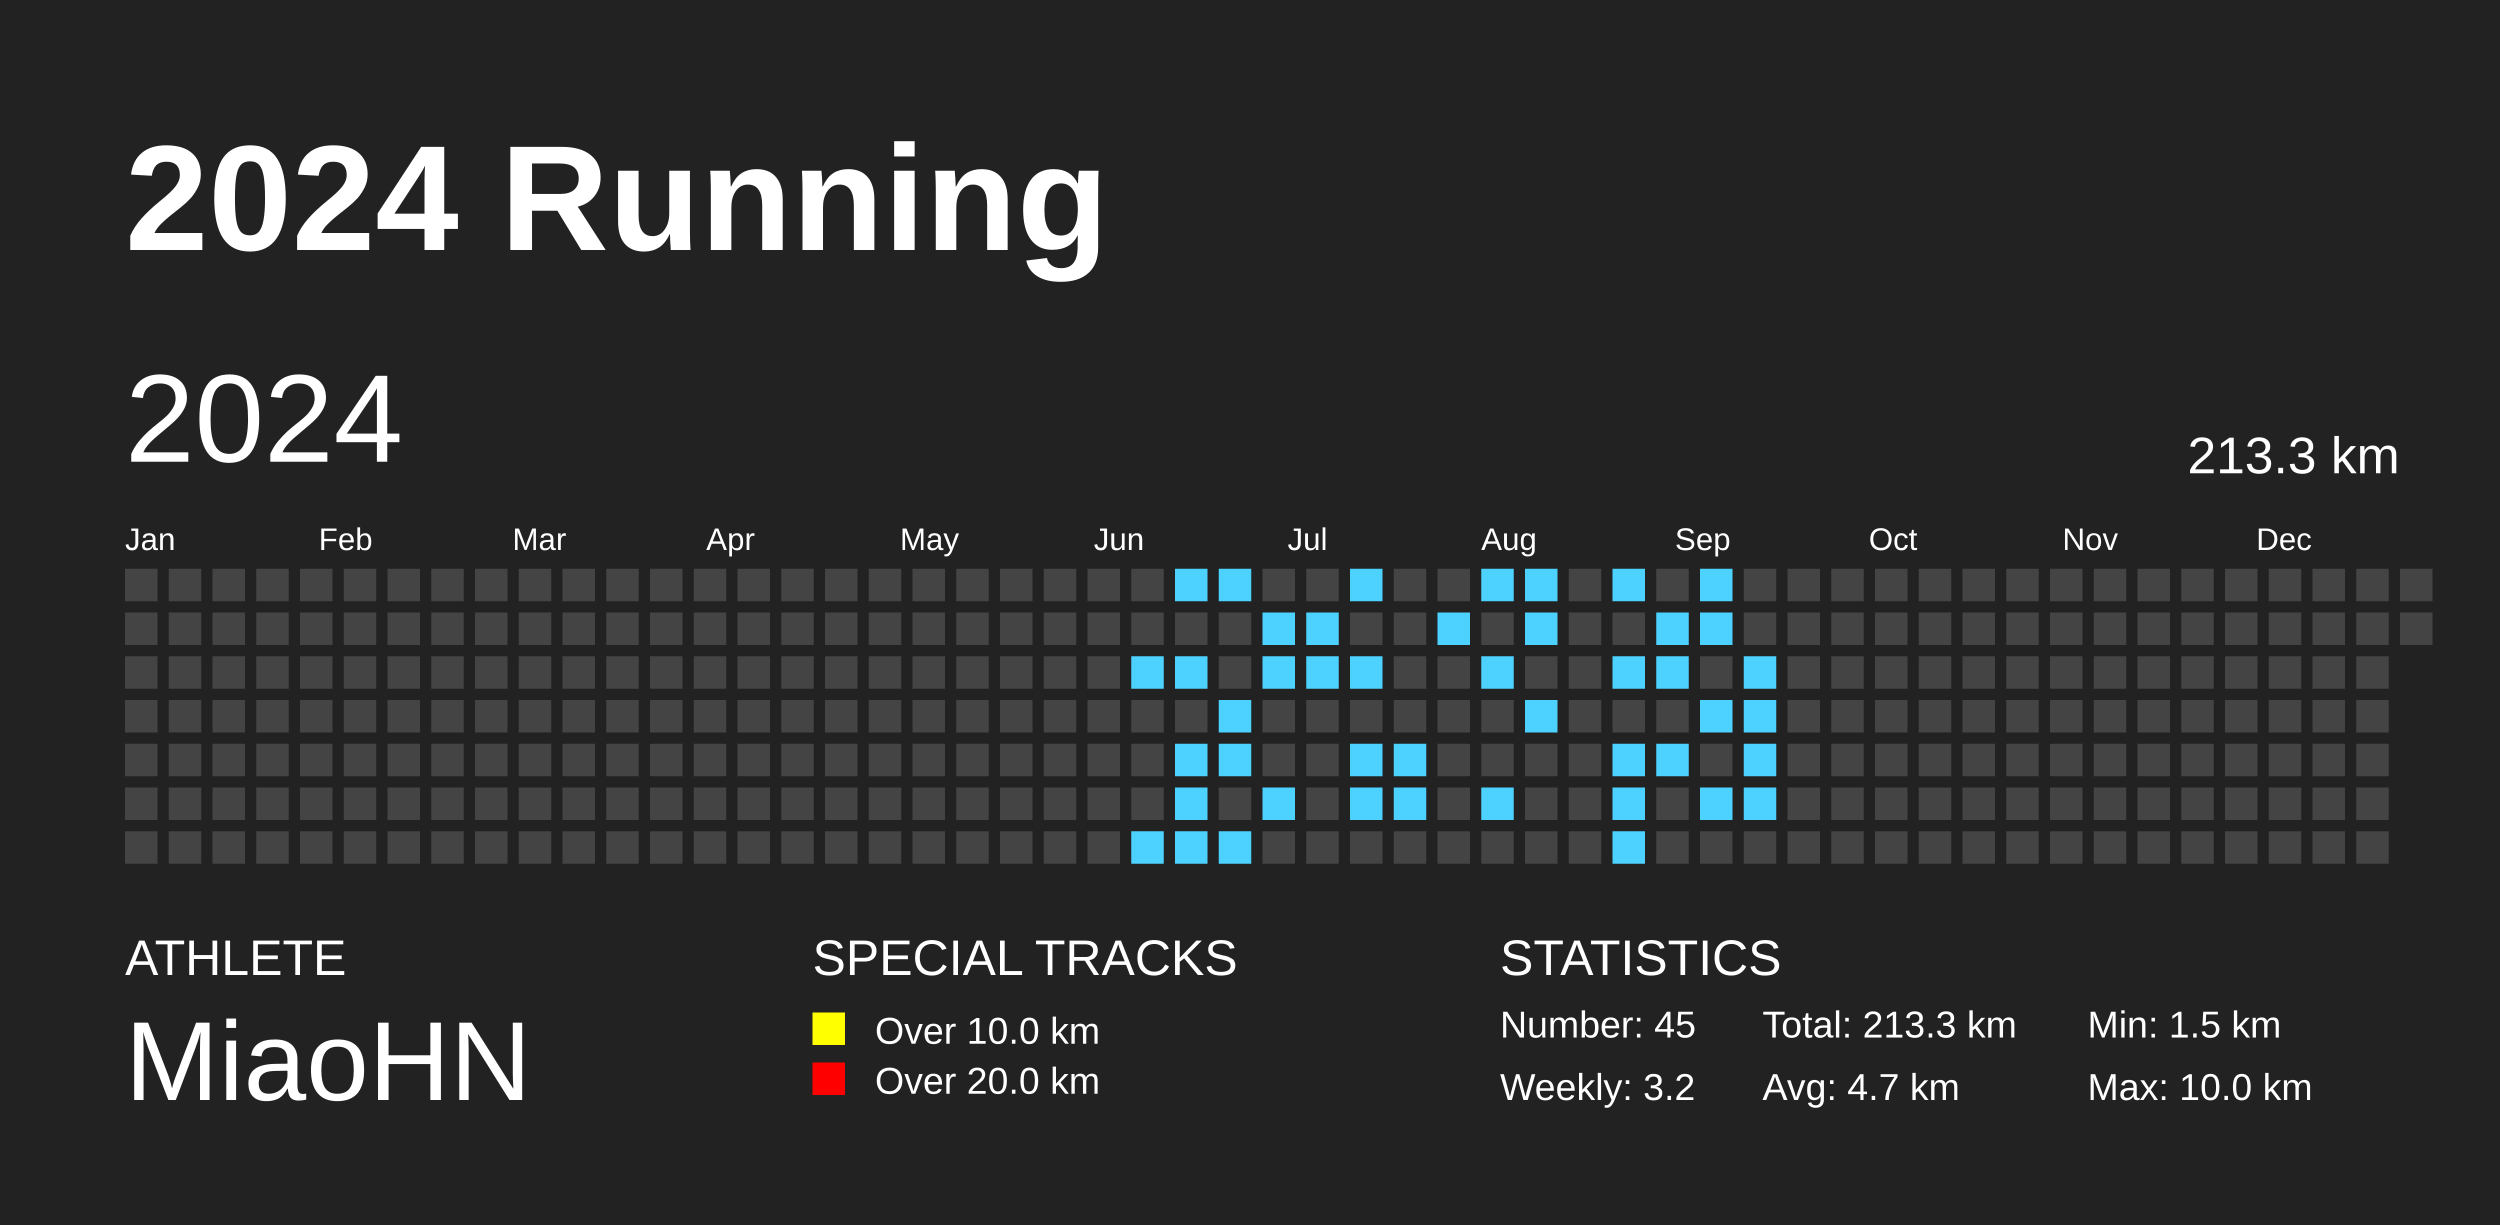
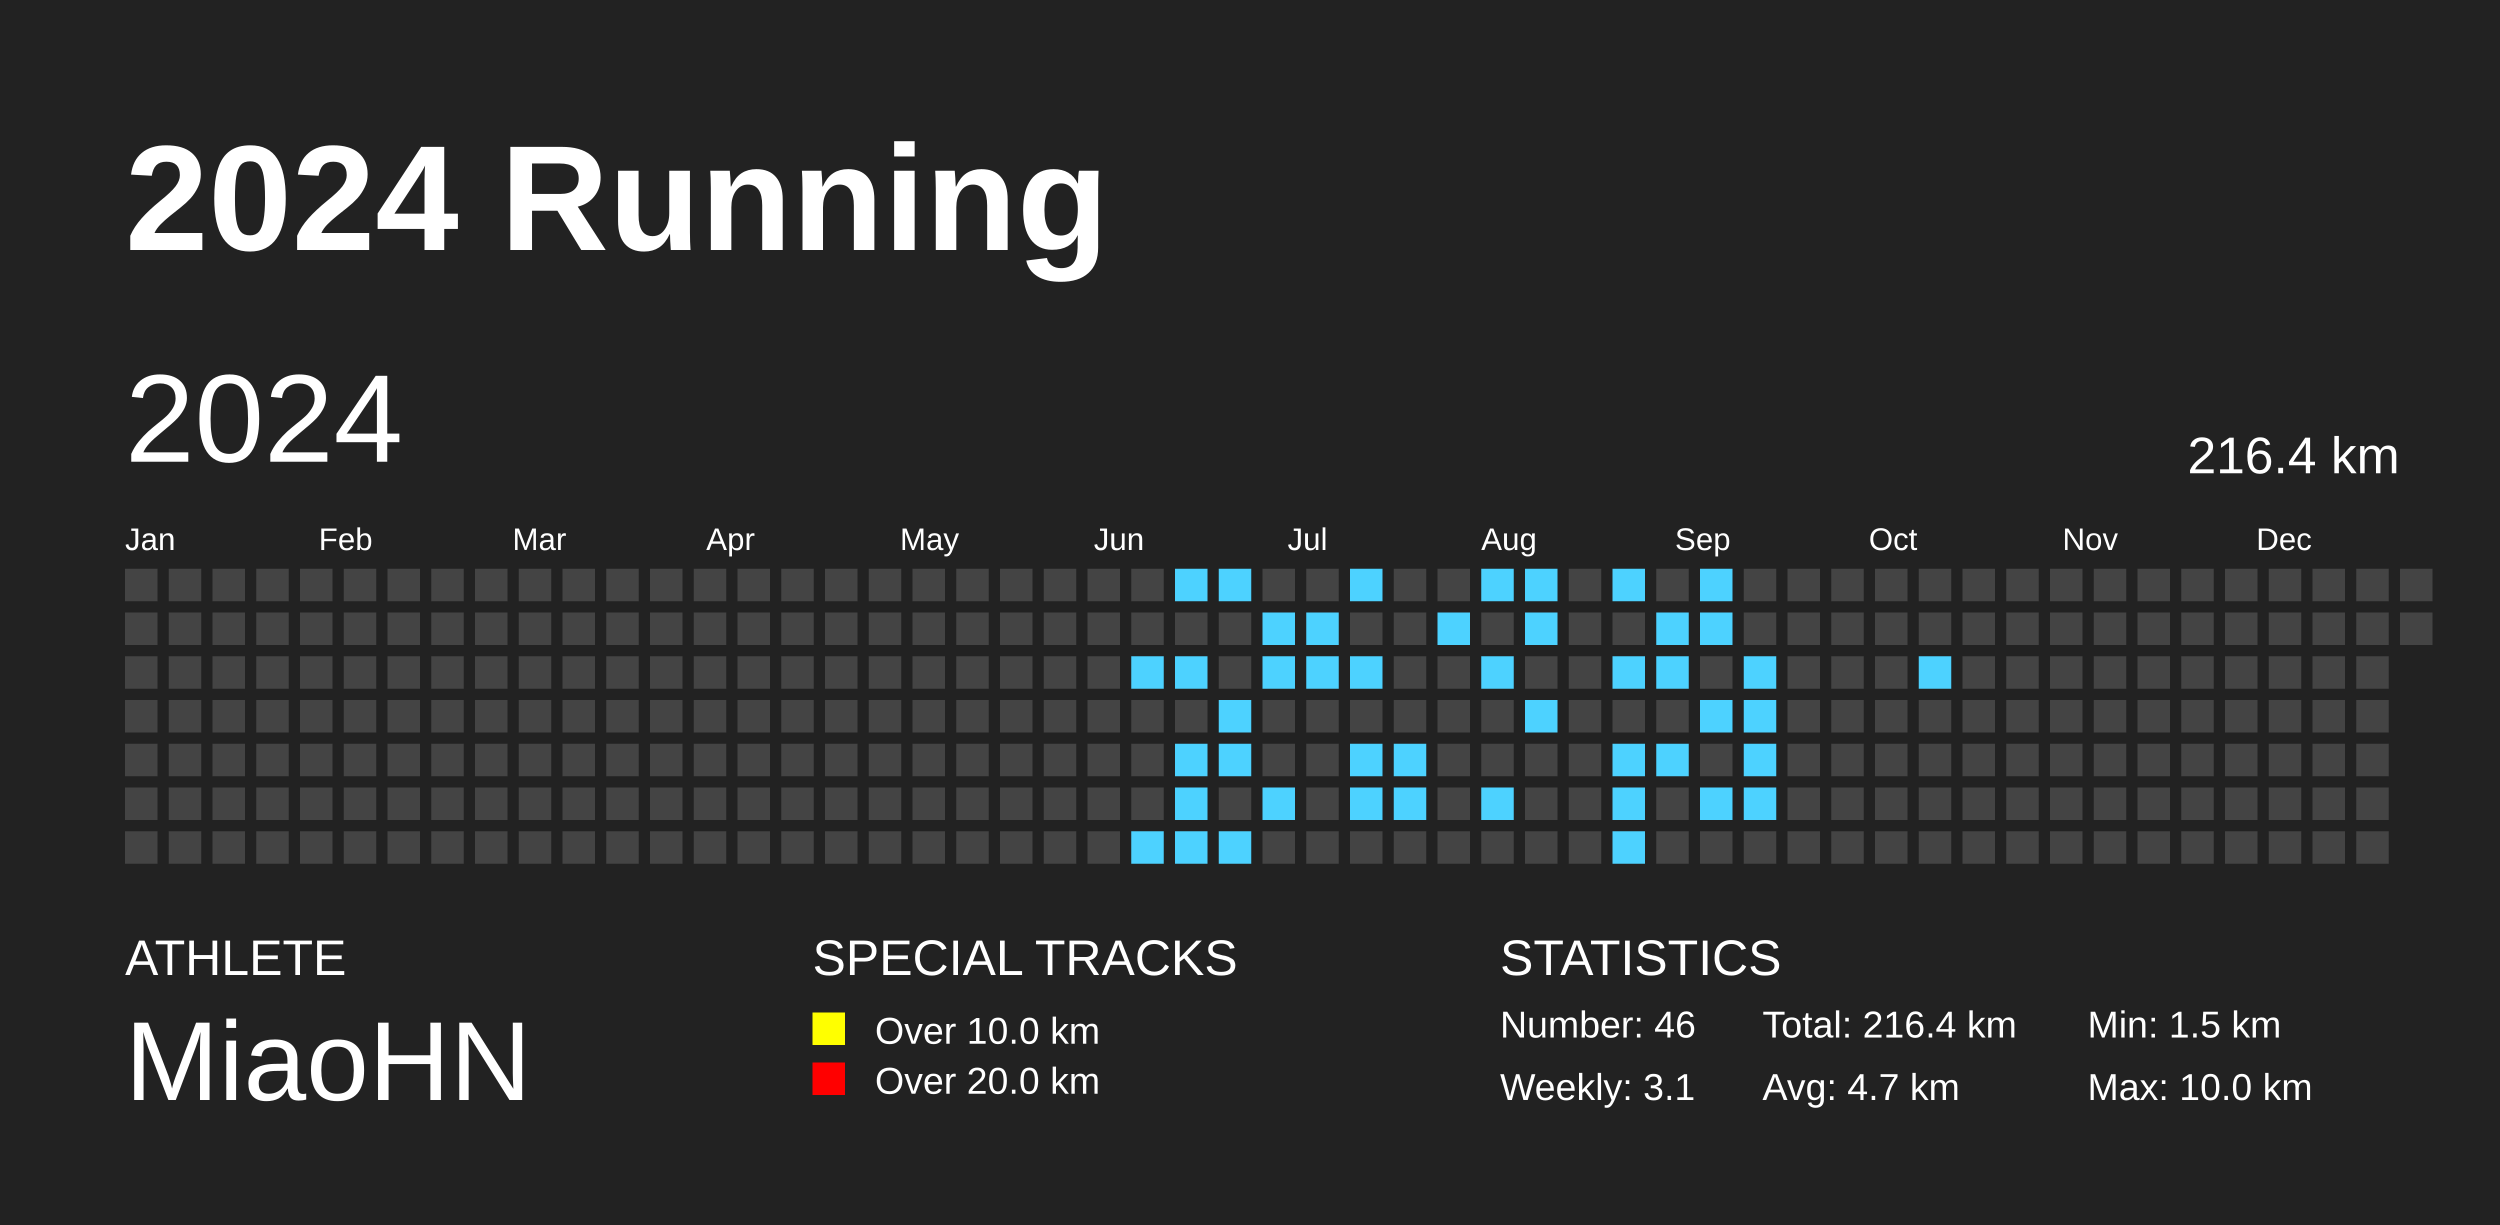
<svg xmlns="http://www.w3.org/2000/svg" baseProfile="full" height="98mm" version="1.1" viewBox="0,0,200,98" width="200mm">
  <defs />
  <rect fill="#222222" height="98" width="200" x="0" y="0" />
  <text fill="#FFFFFF" style="font-size:12px; font-family:Arial; font-weight:bold;" x="10" y="20">2024 Running</text>
  <text fill="#FFFFFF" style="font-size:4px; font-family:Arial" x="10" y="78">ATHLETE</text>
  <text fill="#FFFFFF" style="font-size:9px; font-family:Arial" x="10" y="88">MiaoHN</text>
  <text fill="#FFFFFF" style="font-size:4px; font-family:Arial" x="65" y="78">SPECIAL TRACKS</text>
  <rect fill="yellow" height="2.6" width="2.6" x="65" y="81" />
  <text fill="#FFFFFF" style="font-size:3px; font-family:Arial" x="70" y="83.5">Over 10.0 km</text>
  <rect fill="red" height="2.6" width="2.6" x="65" y="85" />
  <text fill="#FFFFFF" style="font-size:3px; font-family:Arial" x="70" y="87.5">Over 20.0 km</text>
  <text fill="#FFFFFF" style="font-size:4px; font-family:Arial" x="120" y="78">STATISTICS</text>
-   <text fill="#FFFFFF" style="font-size:3px; font-family:Arial" x="120" y="83">Number: 45</text>
-   <text fill="#FFFFFF" style="font-size:3px; font-family:Arial" x="120" y="88">Weekly: 3.2</text>
-   <text fill="#FFFFFF" style="font-size:3px; font-family:Arial" x="141" y="83">Total: 213.3 km</text>
+   <text fill="#FFFFFF" style="font-size:3px; font-family:Arial" x="120" y="83">Number: 46</text>
+   <text fill="#FFFFFF" style="font-size:3px; font-family:Arial" x="120" y="88">Weekly: 3.1</text>
+   <text fill="#FFFFFF" style="font-size:3px; font-family:Arial" x="141" y="83">Total: 216.4 km</text>
  <text fill="#FFFFFF" style="font-size:3px; font-family:Arial" x="141" y="88">Avg: 4.7 km</text>
  <text fill="#FFFFFF" style="font-size:3px; font-family:Arial" x="167" y="83">Min: 1.5 km</text>
  <text fill="#FFFFFF" style="font-size:3px; font-family:Arial" x="167" y="88">Max: 10.0 km</text>
  <text dominant-baseline="hanging" fill="#FFFFFF" style="font-size:10.0px; font-family:Arial;" x="10" y="30">2024</text>
-   <text dominant-baseline="hanging" fill="#FFFFFF" style="font-size:4.125px; font-family:Arial;" x="175" y="35">213.3 km</text>
+   <text dominant-baseline="hanging" fill="#FFFFFF" style="font-size:4.125px; font-family:Arial;" x="175" y="35">216.4 km</text>
  <text fill="#FFFFFF" style="font-size:2.5px; font-family:Arial" x="10.0" y="44">Jan</text>
  <text fill="#FFFFFF" style="font-size:2.5px; font-family:Arial" x="25.5" y="44">Feb</text>
  <text fill="#FFFFFF" style="font-size:2.5px; font-family:Arial" x="41.0" y="44">Mar</text>
  <text fill="#FFFFFF" style="font-size:2.5px; font-family:Arial" x="56.5" y="44">Apr</text>
  <text fill="#FFFFFF" style="font-size:2.5px; font-family:Arial" x="72.0" y="44">May</text>
  <text fill="#FFFFFF" style="font-size:2.5px; font-family:Arial" x="87.5" y="44">Jun</text>
  <text fill="#FFFFFF" style="font-size:2.5px; font-family:Arial" x="103.0" y="44">Jul</text>
  <text fill="#FFFFFF" style="font-size:2.5px; font-family:Arial" x="118.5" y="44">Aug</text>
  <text fill="#FFFFFF" style="font-size:2.5px; font-family:Arial" x="134.0" y="44">Sep</text>
  <text fill="#FFFFFF" style="font-size:2.5px; font-family:Arial" x="149.5" y="44">Oct</text>
  <text fill="#FFFFFF" style="font-size:2.5px; font-family:Arial" x="165.0" y="44">Nov</text>
  <text fill="#FFFFFF" style="font-size:2.5px; font-family:Arial" x="180.5" y="44">Dec</text>
  <rect fill="#444444" height="2.6" width="2.6" x="10.0" y="45.5" />
  <rect fill="#444444" height="2.6" width="2.6" x="10.0" y="49.0" />
  <rect fill="#444444" height="2.6" width="2.6" x="10.0" y="52.5" />
  <rect fill="#444444" height="2.6" width="2.6" x="10.0" y="56.0" />
  <rect fill="#444444" height="2.6" width="2.6" x="10.0" y="59.5" />
  <rect fill="#444444" height="2.6" width="2.6" x="10.0" y="63.0" />
  <rect fill="#444444" height="2.6" width="2.6" x="10.0" y="66.5" />
  <rect fill="#444444" height="2.6" width="2.6" x="13.5" y="45.5" />
  <rect fill="#444444" height="2.6" width="2.6" x="13.5" y="49.0" />
  <rect fill="#444444" height="2.6" width="2.6" x="13.5" y="52.5" />
  <rect fill="#444444" height="2.6" width="2.6" x="13.5" y="56.0" />
  <rect fill="#444444" height="2.6" width="2.6" x="13.5" y="59.5" />
  <rect fill="#444444" height="2.6" width="2.6" x="13.5" y="63.0" />
  <rect fill="#444444" height="2.6" width="2.6" x="13.5" y="66.5" />
  <rect fill="#444444" height="2.6" width="2.6" x="17.0" y="45.5" />
  <rect fill="#444444" height="2.6" width="2.6" x="17.0" y="49.0" />
  <rect fill="#444444" height="2.6" width="2.6" x="17.0" y="52.5" />
  <rect fill="#444444" height="2.6" width="2.6" x="17.0" y="56.0" />
  <rect fill="#444444" height="2.6" width="2.6" x="17.0" y="59.5" />
  <rect fill="#444444" height="2.6" width="2.6" x="17.0" y="63.0" />
  <rect fill="#444444" height="2.6" width="2.6" x="17.0" y="66.5" />
  <rect fill="#444444" height="2.6" width="2.6" x="20.5" y="45.5" />
  <rect fill="#444444" height="2.6" width="2.6" x="20.5" y="49.0" />
  <rect fill="#444444" height="2.6" width="2.6" x="20.5" y="52.5" />
  <rect fill="#444444" height="2.6" width="2.6" x="20.5" y="56.0" />
  <rect fill="#444444" height="2.6" width="2.6" x="20.5" y="59.5" />
  <rect fill="#444444" height="2.6" width="2.6" x="20.5" y="63.0" />
  <rect fill="#444444" height="2.6" width="2.6" x="20.5" y="66.5" />
  <rect fill="#444444" height="2.6" width="2.6" x="24.0" y="45.5" />
  <rect fill="#444444" height="2.6" width="2.6" x="24.0" y="49.0" />
  <rect fill="#444444" height="2.6" width="2.6" x="24.0" y="52.5" />
  <rect fill="#444444" height="2.6" width="2.6" x="24.0" y="56.0" />
  <rect fill="#444444" height="2.6" width="2.6" x="24.0" y="59.5" />
  <rect fill="#444444" height="2.6" width="2.6" x="24.0" y="63.0" />
  <rect fill="#444444" height="2.6" width="2.6" x="24.0" y="66.5" />
  <rect fill="#444444" height="2.6" width="2.6" x="27.5" y="45.5" />
  <rect fill="#444444" height="2.6" width="2.6" x="27.5" y="49.0" />
  <rect fill="#444444" height="2.6" width="2.6" x="27.5" y="52.5" />
  <rect fill="#444444" height="2.6" width="2.6" x="27.5" y="56.0" />
  <rect fill="#444444" height="2.6" width="2.6" x="27.5" y="59.5" />
  <rect fill="#444444" height="2.6" width="2.6" x="27.5" y="63.0" />
  <rect fill="#444444" height="2.6" width="2.6" x="27.5" y="66.5" />
  <rect fill="#444444" height="2.6" width="2.6" x="31.0" y="45.5" />
  <rect fill="#444444" height="2.6" width="2.6" x="31.0" y="49.0" />
  <rect fill="#444444" height="2.6" width="2.6" x="31.0" y="52.5" />
  <rect fill="#444444" height="2.6" width="2.6" x="31.0" y="56.0" />
  <rect fill="#444444" height="2.6" width="2.6" x="31.0" y="59.5" />
  <rect fill="#444444" height="2.6" width="2.6" x="31.0" y="63.0" />
  <rect fill="#444444" height="2.6" width="2.6" x="31.0" y="66.5" />
  <rect fill="#444444" height="2.6" width="2.6" x="34.5" y="45.5" />
  <rect fill="#444444" height="2.6" width="2.6" x="34.5" y="49.0" />
  <rect fill="#444444" height="2.6" width="2.6" x="34.5" y="52.5" />
  <rect fill="#444444" height="2.6" width="2.6" x="34.5" y="56.0" />
  <rect fill="#444444" height="2.6" width="2.6" x="34.5" y="59.5" />
  <rect fill="#444444" height="2.6" width="2.6" x="34.5" y="63.0" />
  <rect fill="#444444" height="2.6" width="2.6" x="34.5" y="66.5" />
  <rect fill="#444444" height="2.6" width="2.6" x="38.0" y="45.5" />
  <rect fill="#444444" height="2.6" width="2.6" x="38.0" y="49.0" />
  <rect fill="#444444" height="2.6" width="2.6" x="38.0" y="52.5" />
  <rect fill="#444444" height="2.6" width="2.6" x="38.0" y="56.0" />
  <rect fill="#444444" height="2.6" width="2.6" x="38.0" y="59.5" />
  <rect fill="#444444" height="2.6" width="2.6" x="38.0" y="63.0" />
  <rect fill="#444444" height="2.6" width="2.6" x="38.0" y="66.5" />
  <rect fill="#444444" height="2.6" width="2.6" x="41.5" y="45.5" />
  <rect fill="#444444" height="2.6" width="2.6" x="41.5" y="49.0" />
  <rect fill="#444444" height="2.6" width="2.6" x="41.5" y="52.5" />
  <rect fill="#444444" height="2.6" width="2.6" x="41.5" y="56.0" />
  <rect fill="#444444" height="2.6" width="2.6" x="41.5" y="59.5" />
  <rect fill="#444444" height="2.6" width="2.6" x="41.5" y="63.0" />
  <rect fill="#444444" height="2.6" width="2.6" x="41.5" y="66.5" />
  <rect fill="#444444" height="2.6" width="2.6" x="45.0" y="45.5" />
  <rect fill="#444444" height="2.6" width="2.6" x="45.0" y="49.0" />
  <rect fill="#444444" height="2.6" width="2.6" x="45.0" y="52.5" />
  <rect fill="#444444" height="2.6" width="2.6" x="45.0" y="56.0" />
  <rect fill="#444444" height="2.6" width="2.6" x="45.0" y="59.5" />
  <rect fill="#444444" height="2.6" width="2.6" x="45.0" y="63.0" />
  <rect fill="#444444" height="2.6" width="2.6" x="45.0" y="66.5" />
  <rect fill="#444444" height="2.6" width="2.6" x="48.5" y="45.5" />
  <rect fill="#444444" height="2.6" width="2.6" x="48.5" y="49.0" />
  <rect fill="#444444" height="2.6" width="2.6" x="48.5" y="52.5" />
  <rect fill="#444444" height="2.6" width="2.6" x="48.5" y="56.0" />
  <rect fill="#444444" height="2.6" width="2.6" x="48.5" y="59.5" />
  <rect fill="#444444" height="2.6" width="2.6" x="48.5" y="63.0" />
  <rect fill="#444444" height="2.6" width="2.6" x="48.5" y="66.5" />
  <rect fill="#444444" height="2.6" width="2.6" x="52.0" y="45.5" />
  <rect fill="#444444" height="2.6" width="2.6" x="52.0" y="49.0" />
  <rect fill="#444444" height="2.6" width="2.6" x="52.0" y="52.5" />
  <rect fill="#444444" height="2.6" width="2.6" x="52.0" y="56.0" />
  <rect fill="#444444" height="2.6" width="2.6" x="52.0" y="59.5" />
  <rect fill="#444444" height="2.6" width="2.6" x="52.0" y="63.0" />
  <rect fill="#444444" height="2.6" width="2.6" x="52.0" y="66.5" />
  <rect fill="#444444" height="2.6" width="2.6" x="55.5" y="45.5" />
  <rect fill="#444444" height="2.6" width="2.6" x="55.5" y="49.0" />
  <rect fill="#444444" height="2.6" width="2.6" x="55.5" y="52.5" />
  <rect fill="#444444" height="2.6" width="2.6" x="55.5" y="56.0" />
  <rect fill="#444444" height="2.6" width="2.6" x="55.5" y="59.5" />
  <rect fill="#444444" height="2.6" width="2.6" x="55.5" y="63.0" />
  <rect fill="#444444" height="2.6" width="2.6" x="55.5" y="66.5" />
  <rect fill="#444444" height="2.6" width="2.6" x="59.0" y="45.5" />
  <rect fill="#444444" height="2.6" width="2.6" x="59.0" y="49.0" />
  <rect fill="#444444" height="2.6" width="2.6" x="59.0" y="52.5" />
  <rect fill="#444444" height="2.6" width="2.6" x="59.0" y="56.0" />
  <rect fill="#444444" height="2.6" width="2.6" x="59.0" y="59.5" />
  <rect fill="#444444" height="2.6" width="2.6" x="59.0" y="63.0" />
  <rect fill="#444444" height="2.6" width="2.6" x="59.0" y="66.5" />
  <rect fill="#444444" height="2.6" width="2.6" x="62.5" y="45.5" />
  <rect fill="#444444" height="2.6" width="2.6" x="62.5" y="49.0" />
  <rect fill="#444444" height="2.6" width="2.6" x="62.5" y="52.5" />
  <rect fill="#444444" height="2.6" width="2.6" x="62.5" y="56.0" />
  <rect fill="#444444" height="2.6" width="2.6" x="62.5" y="59.5" />
  <rect fill="#444444" height="2.6" width="2.6" x="62.5" y="63.0" />
  <rect fill="#444444" height="2.6" width="2.6" x="62.5" y="66.5" />
  <rect fill="#444444" height="2.6" width="2.6" x="66.0" y="45.5" />
  <rect fill="#444444" height="2.6" width="2.6" x="66.0" y="49.0" />
  <rect fill="#444444" height="2.6" width="2.6" x="66.0" y="52.5" />
  <rect fill="#444444" height="2.6" width="2.6" x="66.0" y="56.0" />
  <rect fill="#444444" height="2.6" width="2.6" x="66.0" y="59.5" />
  <rect fill="#444444" height="2.6" width="2.6" x="66.0" y="63.0" />
  <rect fill="#444444" height="2.6" width="2.6" x="66.0" y="66.5" />
  <rect fill="#444444" height="2.6" width="2.6" x="69.5" y="45.5" />
  <rect fill="#444444" height="2.6" width="2.6" x="69.5" y="49.0" />
  <rect fill="#444444" height="2.6" width="2.6" x="69.5" y="52.5" />
  <rect fill="#444444" height="2.6" width="2.6" x="69.5" y="56.0" />
  <rect fill="#444444" height="2.6" width="2.6" x="69.5" y="59.5" />
  <rect fill="#444444" height="2.6" width="2.6" x="69.5" y="63.0" />
  <rect fill="#444444" height="2.6" width="2.6" x="69.5" y="66.5" />
  <rect fill="#444444" height="2.6" width="2.6" x="73.0" y="45.5" />
  <rect fill="#444444" height="2.6" width="2.6" x="73.0" y="49.0" />
  <rect fill="#444444" height="2.6" width="2.6" x="73.0" y="52.5" />
  <rect fill="#444444" height="2.6" width="2.6" x="73.0" y="56.0" />
  <rect fill="#444444" height="2.6" width="2.6" x="73.0" y="59.5" />
  <rect fill="#444444" height="2.6" width="2.6" x="73.0" y="63.0" />
  <rect fill="#444444" height="2.6" width="2.6" x="73.0" y="66.5" />
  <rect fill="#444444" height="2.6" width="2.6" x="76.5" y="45.5" />
  <rect fill="#444444" height="2.6" width="2.6" x="76.5" y="49.0" />
  <rect fill="#444444" height="2.6" width="2.6" x="76.5" y="52.5" />
  <rect fill="#444444" height="2.6" width="2.6" x="76.5" y="56.0" />
  <rect fill="#444444" height="2.6" width="2.6" x="76.5" y="59.5" />
  <rect fill="#444444" height="2.6" width="2.6" x="76.5" y="63.0" />
  <rect fill="#444444" height="2.6" width="2.6" x="76.5" y="66.5" />
  <rect fill="#444444" height="2.6" width="2.6" x="80.0" y="45.5" />
  <rect fill="#444444" height="2.6" width="2.6" x="80.0" y="49.0" />
  <rect fill="#444444" height="2.6" width="2.6" x="80.0" y="52.5" />
  <rect fill="#444444" height="2.6" width="2.6" x="80.0" y="56.0" />
  <rect fill="#444444" height="2.6" width="2.6" x="80.0" y="59.5" />
  <rect fill="#444444" height="2.6" width="2.6" x="80.0" y="63.0" />
  <rect fill="#444444" height="2.6" width="2.6" x="80.0" y="66.5" />
  <rect fill="#444444" height="2.6" width="2.6" x="83.5" y="45.5" />
  <rect fill="#444444" height="2.6" width="2.6" x="83.5" y="49.0" />
  <rect fill="#444444" height="2.6" width="2.6" x="83.5" y="52.5" />
  <rect fill="#444444" height="2.6" width="2.6" x="83.5" y="56.0" />
  <rect fill="#444444" height="2.6" width="2.6" x="83.5" y="59.5" />
  <rect fill="#444444" height="2.6" width="2.6" x="83.5" y="63.0" />
  <rect fill="#444444" height="2.6" width="2.6" x="83.5" y="66.5" />
  <rect fill="#444444" height="2.6" width="2.6" x="87.0" y="45.5" />
  <rect fill="#444444" height="2.6" width="2.6" x="87.0" y="49.0" />
  <rect fill="#444444" height="2.6" width="2.6" x="87.0" y="52.5" />
  <rect fill="#444444" height="2.6" width="2.6" x="87.0" y="56.0" />
  <rect fill="#444444" height="2.6" width="2.6" x="87.0" y="59.5" />
  <rect fill="#444444" height="2.6" width="2.6" x="87.0" y="63.0" />
  <rect fill="#444444" height="2.6" width="2.6" x="87.0" y="66.5" />
  <rect fill="#444444" height="2.6" width="2.6" x="90.5" y="45.5" />
  <rect fill="#444444" height="2.6" width="2.6" x="90.5" y="49.0" />
  <rect fill="#4dd2ff" height="2.6" width="2.6" x="90.5" y="52.5" />
  <rect fill="#444444" height="2.6" width="2.6" x="90.5" y="56.0" />
  <rect fill="#444444" height="2.6" width="2.6" x="90.5" y="59.5" />
  <rect fill="#444444" height="2.6" width="2.6" x="90.5" y="63.0" />
  <rect fill="#4dd2ff" height="2.6" width="2.6" x="90.5" y="66.5" />
  <rect fill="#4dd2ff" height="2.6" width="2.6" x="94.0" y="45.5" />
  <rect fill="#444444" height="2.6" width="2.6" x="94.0" y="49.0" />
  <rect fill="#4dd2ff" height="2.6" width="2.6" x="94.0" y="52.5" />
  <rect fill="#444444" height="2.6" width="2.6" x="94.0" y="56.0" />
  <rect fill="#4dd2ff" height="2.6" width="2.6" x="94.0" y="59.5" />
  <rect fill="#4dd2ff" height="2.6" width="2.6" x="94.0" y="63.0" />
  <rect fill="#4dd2ff" height="2.6" width="2.6" x="94.0" y="66.5" />
  <rect fill="#4dd2ff" height="2.6" width="2.6" x="97.5" y="45.5" />
  <rect fill="#444444" height="2.6" width="2.6" x="97.5" y="49.0" />
  <rect fill="#444444" height="2.6" width="2.6" x="97.5" y="52.5" />
  <rect fill="#4dd2ff" height="2.6" width="2.6" x="97.5" y="56.0" />
  <rect fill="#4dd2ff" height="2.6" width="2.6" x="97.5" y="59.5" />
  <rect fill="#444444" height="2.6" width="2.6" x="97.5" y="63.0" />
  <rect fill="#4dd2ff" height="2.6" width="2.6" x="97.5" y="66.5" />
  <rect fill="#444444" height="2.6" width="2.6" x="101.0" y="45.5" />
  <rect fill="#4dd2ff" height="2.6" width="2.6" x="101.0" y="49.0" />
  <rect fill="#4dd2ff" height="2.6" width="2.6" x="101.0" y="52.5" />
  <rect fill="#444444" height="2.6" width="2.6" x="101.0" y="56.0" />
  <rect fill="#444444" height="2.6" width="2.6" x="101.0" y="59.5" />
  <rect fill="#4dd2ff" height="2.6" width="2.6" x="101.0" y="63.0" />
  <rect fill="#444444" height="2.6" width="2.6" x="101.0" y="66.5" />
  <rect fill="#444444" height="2.6" width="2.6" x="104.5" y="45.5" />
  <rect fill="#4dd2ff" height="2.6" width="2.6" x="104.5" y="49.0" />
  <rect fill="#4dd2ff" height="2.6" width="2.6" x="104.5" y="52.5" />
  <rect fill="#444444" height="2.6" width="2.6" x="104.5" y="56.0" />
  <rect fill="#444444" height="2.6" width="2.6" x="104.5" y="59.5" />
  <rect fill="#444444" height="2.6" width="2.6" x="104.5" y="63.0" />
  <rect fill="#444444" height="2.6" width="2.6" x="104.5" y="66.5" />
  <rect fill="#4dd2ff" height="2.6" width="2.6" x="108.0" y="45.5" />
  <rect fill="#444444" height="2.6" width="2.6" x="108.0" y="49.0" />
  <rect fill="#4dd2ff" height="2.6" width="2.6" x="108.0" y="52.5" />
  <rect fill="#444444" height="2.6" width="2.6" x="108.0" y="56.0" />
  <rect fill="#4dd2ff" height="2.6" width="2.6" x="108.0" y="59.5" />
  <rect fill="#4dd2ff" height="2.6" width="2.6" x="108.0" y="63.0" />
  <rect fill="#444444" height="2.6" width="2.6" x="108.0" y="66.5" />
  <rect fill="#444444" height="2.6" width="2.6" x="111.5" y="45.5" />
  <rect fill="#444444" height="2.6" width="2.6" x="111.5" y="49.0" />
  <rect fill="#444444" height="2.6" width="2.6" x="111.5" y="52.5" />
  <rect fill="#444444" height="2.6" width="2.6" x="111.5" y="56.0" />
  <rect fill="#4dd2ff" height="2.6" width="2.6" x="111.5" y="59.5" />
  <rect fill="#4dd2ff" height="2.6" width="2.6" x="111.5" y="63.0" />
  <rect fill="#444444" height="2.6" width="2.6" x="111.5" y="66.5" />
  <rect fill="#444444" height="2.6" width="2.6" x="115.0" y="45.5" />
  <rect fill="#4dd2ff" height="2.6" width="2.6" x="115.0" y="49.0" />
  <rect fill="#444444" height="2.6" width="2.6" x="115.0" y="52.5" />
  <rect fill="#444444" height="2.6" width="2.6" x="115.0" y="56.0" />
  <rect fill="#444444" height="2.6" width="2.6" x="115.0" y="59.5" />
  <rect fill="#444444" height="2.6" width="2.6" x="115.0" y="63.0" />
  <rect fill="#444444" height="2.6" width="2.6" x="115.0" y="66.5" />
  <rect fill="#4dd2ff" height="2.6" width="2.6" x="118.5" y="45.5" />
  <rect fill="#444444" height="2.6" width="2.6" x="118.5" y="49.0" />
  <rect fill="#4dd2ff" height="2.6" width="2.6" x="118.5" y="52.5" />
  <rect fill="#444444" height="2.6" width="2.6" x="118.5" y="56.0" />
  <rect fill="#444444" height="2.6" width="2.6" x="118.5" y="59.5" />
  <rect fill="#4dd2ff" height="2.6" width="2.6" x="118.5" y="63.0" />
  <rect fill="#444444" height="2.6" width="2.6" x="118.5" y="66.5" />
  <rect fill="#4dd2ff" height="2.6" width="2.6" x="122.0" y="45.5" />
  <rect fill="#4dd2ff" height="2.6" width="2.6" x="122.0" y="49.0" />
  <rect fill="#444444" height="2.6" width="2.6" x="122.0" y="52.5" />
  <rect fill="#4dd2ff" height="2.6" width="2.6" x="122.0" y="56.0" />
  <rect fill="#444444" height="2.6" width="2.6" x="122.0" y="59.5" />
  <rect fill="#444444" height="2.6" width="2.6" x="122.0" y="63.0" />
  <rect fill="#444444" height="2.6" width="2.6" x="122.0" y="66.5" />
  <rect fill="#444444" height="2.6" width="2.6" x="125.5" y="45.5" />
  <rect fill="#444444" height="2.6" width="2.6" x="125.5" y="49.0" />
  <rect fill="#444444" height="2.6" width="2.6" x="125.5" y="52.5" />
  <rect fill="#444444" height="2.6" width="2.6" x="125.5" y="56.0" />
  <rect fill="#444444" height="2.6" width="2.6" x="125.5" y="59.5" />
  <rect fill="#444444" height="2.6" width="2.6" x="125.5" y="63.0" />
  <rect fill="#444444" height="2.6" width="2.6" x="125.5" y="66.5" />
  <rect fill="#4dd2ff" height="2.6" width="2.6" x="129.0" y="45.5" />
  <rect fill="#444444" height="2.6" width="2.6" x="129.0" y="49.0" />
  <rect fill="#4dd2ff" height="2.6" width="2.6" x="129.0" y="52.5" />
  <rect fill="#444444" height="2.6" width="2.6" x="129.0" y="56.0" />
  <rect fill="#4dd2ff" height="2.6" width="2.6" x="129.0" y="59.5" />
  <rect fill="#4dd2ff" height="2.6" width="2.6" x="129.0" y="63.0" />
  <rect fill="#4dd2ff" height="2.6" width="2.6" x="129.0" y="66.5" />
  <rect fill="#444444" height="2.6" width="2.6" x="132.5" y="45.5" />
  <rect fill="#4dd2ff" height="2.6" width="2.6" x="132.5" y="49.0" />
  <rect fill="#4dd2ff" height="2.6" width="2.6" x="132.5" y="52.5" />
  <rect fill="#444444" height="2.6" width="2.6" x="132.5" y="56.0" />
  <rect fill="#4dd2ff" height="2.6" width="2.6" x="132.5" y="59.5" />
  <rect fill="#444444" height="2.6" width="2.6" x="132.5" y="63.0" />
  <rect fill="#444444" height="2.6" width="2.6" x="132.5" y="66.5" />
  <rect fill="#4dd2ff" height="2.6" width="2.6" x="136.0" y="45.5" />
  <rect fill="#4dd2ff" height="2.6" width="2.6" x="136.0" y="49.0" />
  <rect fill="#444444" height="2.6" width="2.6" x="136.0" y="52.5" />
  <rect fill="#4dd2ff" height="2.6" width="2.6" x="136.0" y="56.0" />
  <rect fill="#444444" height="2.6" width="2.6" x="136.0" y="59.5" />
  <rect fill="#4dd2ff" height="2.6" width="2.6" x="136.0" y="63.0" />
  <rect fill="#444444" height="2.6" width="2.6" x="136.0" y="66.5" />
  <rect fill="#444444" height="2.6" width="2.6" x="139.5" y="45.5" />
  <rect fill="#444444" height="2.6" width="2.6" x="139.5" y="49.0" />
  <rect fill="#4dd2ff" height="2.6" width="2.6" x="139.5" y="52.5" />
  <rect fill="#4dd2ff" height="2.6" width="2.6" x="139.5" y="56.0" />
  <rect fill="#4dd2ff" height="2.6" width="2.6" x="139.5" y="59.5" />
  <rect fill="#4dd2ff" height="2.6" width="2.6" x="139.5" y="63.0" />
  <rect fill="#444444" height="2.6" width="2.6" x="139.5" y="66.5" />
  <rect fill="#444444" height="2.6" width="2.6" x="143.0" y="45.5" />
  <rect fill="#444444" height="2.6" width="2.6" x="143.0" y="49.0" />
  <rect fill="#444444" height="2.6" width="2.6" x="143.0" y="52.5" />
  <rect fill="#444444" height="2.6" width="2.6" x="143.0" y="56.0" />
  <rect fill="#444444" height="2.6" width="2.6" x="143.0" y="59.5" />
  <rect fill="#444444" height="2.6" width="2.6" x="143.0" y="63.0" />
  <rect fill="#444444" height="2.6" width="2.6" x="143.0" y="66.5" />
  <rect fill="#444444" height="2.6" width="2.6" x="146.5" y="45.5" />
  <rect fill="#444444" height="2.6" width="2.6" x="146.5" y="49.0" />
  <rect fill="#444444" height="2.6" width="2.6" x="146.5" y="52.5" />
  <rect fill="#444444" height="2.6" width="2.6" x="146.5" y="56.0" />
  <rect fill="#444444" height="2.6" width="2.6" x="146.5" y="59.5" />
  <rect fill="#444444" height="2.6" width="2.6" x="146.5" y="63.0" />
  <rect fill="#444444" height="2.6" width="2.6" x="146.5" y="66.5" />
  <rect fill="#444444" height="2.6" width="2.6" x="150.0" y="45.5" />
  <rect fill="#444444" height="2.6" width="2.6" x="150.0" y="49.0" />
  <rect fill="#444444" height="2.6" width="2.6" x="150.0" y="52.5" />
  <rect fill="#444444" height="2.6" width="2.6" x="150.0" y="56.0" />
  <rect fill="#444444" height="2.6" width="2.6" x="150.0" y="59.5" />
  <rect fill="#444444" height="2.6" width="2.6" x="150.0" y="63.0" />
  <rect fill="#444444" height="2.6" width="2.6" x="150.0" y="66.5" />
  <rect fill="#444444" height="2.6" width="2.6" x="153.5" y="45.5" />
  <rect fill="#444444" height="2.6" width="2.6" x="153.5" y="49.0" />
-   <rect fill="#444444" height="2.6" width="2.6" x="153.5" y="52.5" />
+   <rect fill="#4dd2ff" height="2.6" width="2.6" x="153.5" y="52.5" />
  <rect fill="#444444" height="2.6" width="2.6" x="153.5" y="56.0" />
  <rect fill="#444444" height="2.6" width="2.6" x="153.5" y="59.5" />
  <rect fill="#444444" height="2.6" width="2.6" x="153.5" y="63.0" />
  <rect fill="#444444" height="2.6" width="2.6" x="153.5" y="66.5" />
  <rect fill="#444444" height="2.6" width="2.6" x="157.0" y="45.5" />
  <rect fill="#444444" height="2.6" width="2.6" x="157.0" y="49.0" />
  <rect fill="#444444" height="2.6" width="2.6" x="157.0" y="52.5" />
  <rect fill="#444444" height="2.6" width="2.6" x="157.0" y="56.0" />
  <rect fill="#444444" height="2.6" width="2.6" x="157.0" y="59.5" />
  <rect fill="#444444" height="2.6" width="2.6" x="157.0" y="63.0" />
  <rect fill="#444444" height="2.6" width="2.6" x="157.0" y="66.5" />
  <rect fill="#444444" height="2.6" width="2.6" x="160.5" y="45.5" />
  <rect fill="#444444" height="2.6" width="2.6" x="160.5" y="49.0" />
  <rect fill="#444444" height="2.6" width="2.6" x="160.5" y="52.5" />
  <rect fill="#444444" height="2.6" width="2.6" x="160.5" y="56.0" />
  <rect fill="#444444" height="2.6" width="2.6" x="160.5" y="59.5" />
  <rect fill="#444444" height="2.6" width="2.6" x="160.5" y="63.0" />
  <rect fill="#444444" height="2.6" width="2.6" x="160.5" y="66.5" />
  <rect fill="#444444" height="2.6" width="2.6" x="164.0" y="45.5" />
  <rect fill="#444444" height="2.6" width="2.6" x="164.0" y="49.0" />
  <rect fill="#444444" height="2.6" width="2.6" x="164.0" y="52.5" />
  <rect fill="#444444" height="2.6" width="2.6" x="164.0" y="56.0" />
  <rect fill="#444444" height="2.6" width="2.6" x="164.0" y="59.5" />
  <rect fill="#444444" height="2.6" width="2.6" x="164.0" y="63.0" />
  <rect fill="#444444" height="2.6" width="2.6" x="164.0" y="66.5" />
  <rect fill="#444444" height="2.6" width="2.6" x="167.5" y="45.5" />
  <rect fill="#444444" height="2.6" width="2.6" x="167.5" y="49.0" />
  <rect fill="#444444" height="2.6" width="2.6" x="167.5" y="52.5" />
  <rect fill="#444444" height="2.6" width="2.6" x="167.5" y="56.0" />
  <rect fill="#444444" height="2.6" width="2.6" x="167.5" y="59.5" />
  <rect fill="#444444" height="2.6" width="2.6" x="167.5" y="63.0" />
  <rect fill="#444444" height="2.6" width="2.6" x="167.5" y="66.5" />
  <rect fill="#444444" height="2.6" width="2.6" x="171.0" y="45.5" />
  <rect fill="#444444" height="2.6" width="2.6" x="171.0" y="49.0" />
  <rect fill="#444444" height="2.6" width="2.6" x="171.0" y="52.5" />
  <rect fill="#444444" height="2.6" width="2.6" x="171.0" y="56.0" />
  <rect fill="#444444" height="2.6" width="2.6" x="171.0" y="59.5" />
  <rect fill="#444444" height="2.6" width="2.6" x="171.0" y="63.0" />
  <rect fill="#444444" height="2.6" width="2.6" x="171.0" y="66.5" />
  <rect fill="#444444" height="2.6" width="2.6" x="174.5" y="45.5" />
  <rect fill="#444444" height="2.6" width="2.6" x="174.5" y="49.0" />
  <rect fill="#444444" height="2.6" width="2.6" x="174.5" y="52.5" />
  <rect fill="#444444" height="2.6" width="2.6" x="174.5" y="56.0" />
  <rect fill="#444444" height="2.6" width="2.6" x="174.5" y="59.5" />
  <rect fill="#444444" height="2.6" width="2.6" x="174.5" y="63.0" />
  <rect fill="#444444" height="2.6" width="2.6" x="174.5" y="66.5" />
  <rect fill="#444444" height="2.6" width="2.6" x="178.0" y="45.5" />
  <rect fill="#444444" height="2.6" width="2.6" x="178.0" y="49.0" />
  <rect fill="#444444" height="2.6" width="2.6" x="178.0" y="52.5" />
  <rect fill="#444444" height="2.6" width="2.6" x="178.0" y="56.0" />
  <rect fill="#444444" height="2.6" width="2.6" x="178.0" y="59.5" />
  <rect fill="#444444" height="2.6" width="2.6" x="178.0" y="63.0" />
  <rect fill="#444444" height="2.6" width="2.6" x="178.0" y="66.5" />
  <rect fill="#444444" height="2.6" width="2.6" x="181.5" y="45.5" />
  <rect fill="#444444" height="2.6" width="2.6" x="181.5" y="49.0" />
  <rect fill="#444444" height="2.6" width="2.6" x="181.5" y="52.5" />
  <rect fill="#444444" height="2.6" width="2.6" x="181.5" y="56.0" />
  <rect fill="#444444" height="2.6" width="2.6" x="181.5" y="59.5" />
  <rect fill="#444444" height="2.6" width="2.6" x="181.5" y="63.0" />
  <rect fill="#444444" height="2.6" width="2.6" x="181.5" y="66.5" />
  <rect fill="#444444" height="2.6" width="2.6" x="185.0" y="45.5" />
  <rect fill="#444444" height="2.6" width="2.6" x="185.0" y="49.0" />
  <rect fill="#444444" height="2.6" width="2.6" x="185.0" y="52.5" />
  <rect fill="#444444" height="2.6" width="2.6" x="185.0" y="56.0" />
  <rect fill="#444444" height="2.6" width="2.6" x="185.0" y="59.5" />
  <rect fill="#444444" height="2.6" width="2.6" x="185.0" y="63.0" />
  <rect fill="#444444" height="2.6" width="2.6" x="185.0" y="66.5" />
  <rect fill="#444444" height="2.6" width="2.6" x="188.5" y="45.5" />
  <rect fill="#444444" height="2.6" width="2.6" x="188.5" y="49.0" />
  <rect fill="#444444" height="2.6" width="2.6" x="188.5" y="52.5" />
  <rect fill="#444444" height="2.6" width="2.6" x="188.5" y="56.0" />
  <rect fill="#444444" height="2.6" width="2.6" x="188.5" y="59.5" />
  <rect fill="#444444" height="2.6" width="2.6" x="188.5" y="63.0" />
  <rect fill="#444444" height="2.6" width="2.6" x="188.5" y="66.5" />
  <rect fill="#444444" height="2.6" width="2.6" x="192.0" y="45.5" />
  <rect fill="#444444" height="2.6" width="2.6" x="192.0" y="49.0" />
</svg>
